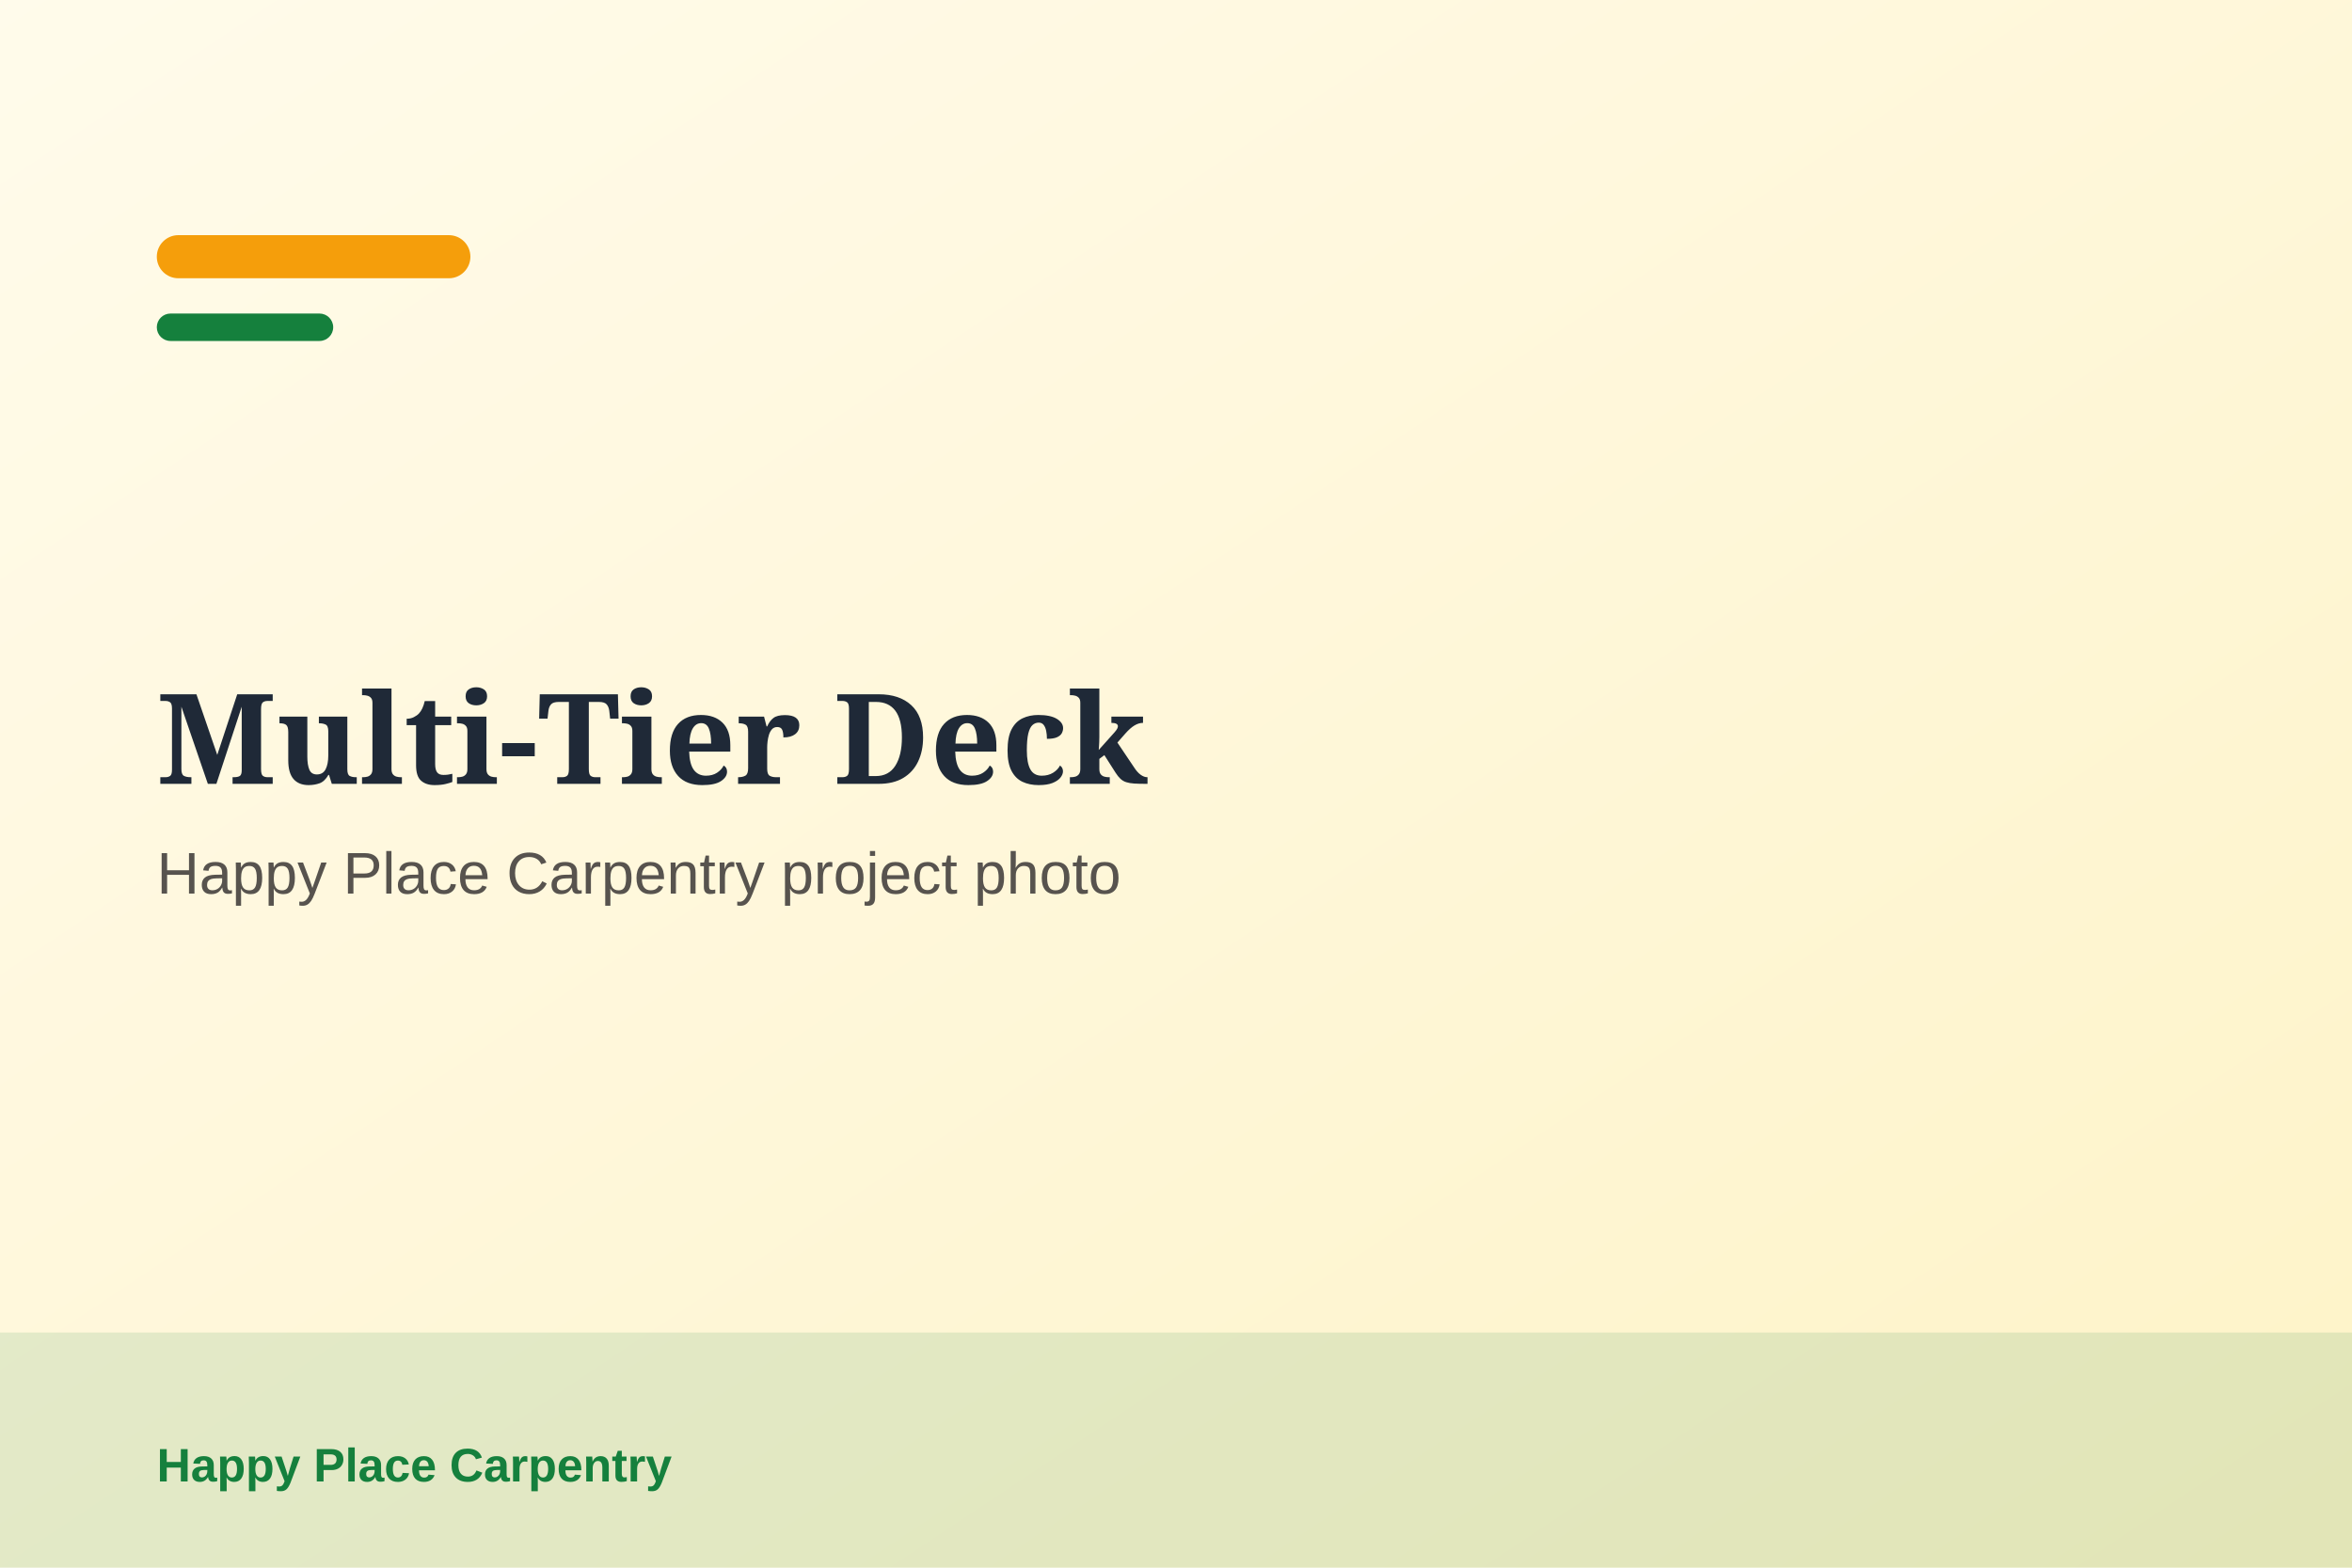
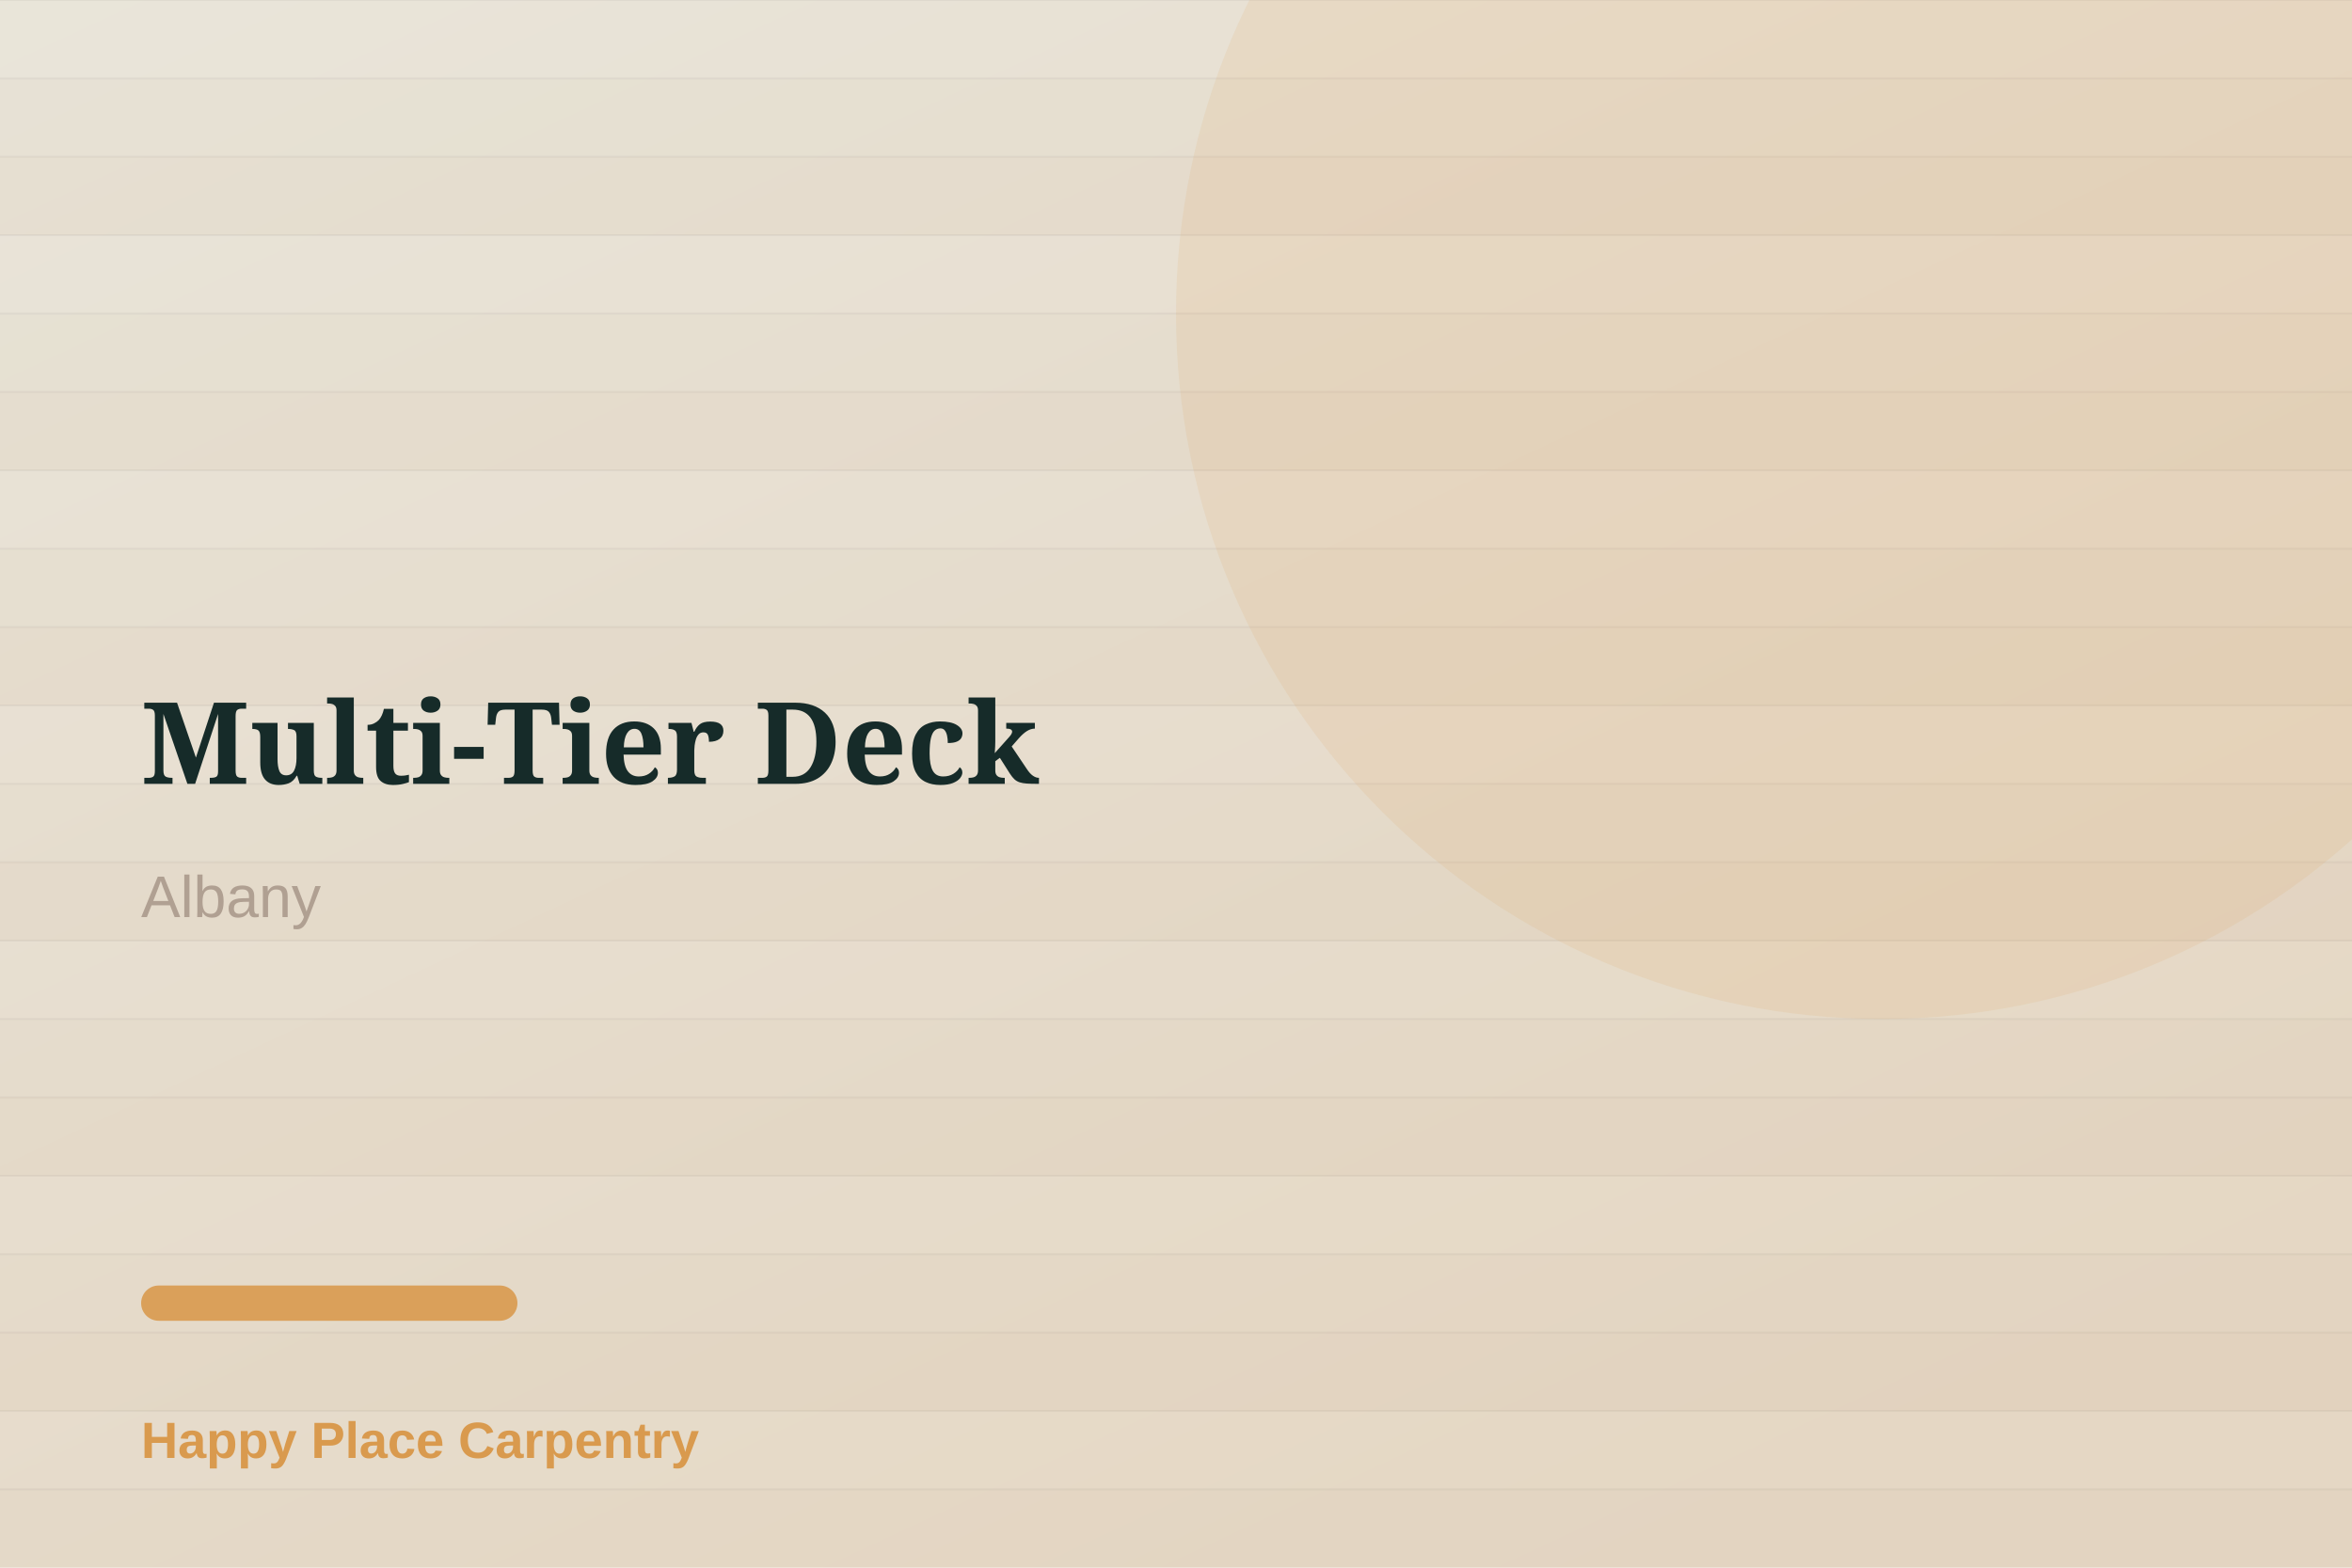
<svg xmlns="http://www.w3.org/2000/svg" width="1200" height="800" viewBox="0 0 1200 800" role="img" aria-label="Multi-Tier Deck">
  <defs>
-     <linearGradient id="g" x1="0" y1="0" x2="1" y2="1">
-       <stop offset="0" stop-color="#fffbeb" />
-       <stop offset="1" stop-color="#fef3c7" />
+     <linearGradient id="g" x1="0" y1="0" x2="0.7" y2="1">
+       <stop offset="0" stop-color="#EDEAE0" />
+       <stop offset="1" stop-color="#E9DBC9" />
    </linearGradient>
  </defs>
  <rect width="1200" height="800" fill="url(#g)" />
-   <rect x="0" y="680" width="1200" height="120" fill="#15803d" opacity="0.12" />
-   <rect x="80" y="120" width="160" height="22" rx="11" fill="#f59e0b" />
-   <rect x="80" y="160" width="90" height="14" rx="7" fill="#15803d" />
-   <text x="80" y="400" font-family="Georgia, serif" font-size="64" font-weight="700" fill="#1f2937">Multi-Tier Deck</text>
-   <text x="80" y="456" font-family="Arial, sans-serif" font-size="30" fill="#57534e">Happy Place Carpentry project photo</text>
-   <text x="80" y="756" font-family="Arial, sans-serif" font-size="24" fill="#15803d" font-weight="700">Happy Place Carpentry</text>
+   <rect x="0" y="0" width="1200" height="40" fill="#9c7a52" opacity="0.05" />
+   <line x1="0" y1="0" x2="1200" y2="0" stroke="#000" stroke-opacity="0.04" />
+   <rect x="0" y="40" width="1200" height="40" fill="#9c7a52" opacity="0.07" />
+   <line x1="0" y1="40" x2="1200" y2="40" stroke="#000" stroke-opacity="0.04" />
+   <rect x="0" y="80" width="1200" height="40" fill="#9c7a52" opacity="0.09" />
+   <line x1="0" y1="80" x2="1200" y2="80" stroke="#000" stroke-opacity="0.04" />
+   <rect x="0" y="120" width="1200" height="40" fill="#9c7a52" opacity="0.05" />
+   <line x1="0" y1="120" x2="1200" y2="120" stroke="#000" stroke-opacity="0.04" />
+   <rect x="0" y="160" width="1200" height="40" fill="#9c7a52" opacity="0.07" />
+   <line x1="0" y1="160" x2="1200" y2="160" stroke="#000" stroke-opacity="0.04" />
+   <rect x="0" y="200" width="1200" height="40" fill="#9c7a52" opacity="0.09" />
+   <line x1="0" y1="200" x2="1200" y2="200" stroke="#000" stroke-opacity="0.04" />
+   <rect x="0" y="240" width="1200" height="40" fill="#9c7a52" opacity="0.05" />
+   <line x1="0" y1="240" x2="1200" y2="240" stroke="#000" stroke-opacity="0.04" />
+   <rect x="0" y="280" width="1200" height="40" fill="#9c7a52" opacity="0.07" />
+   <line x1="0" y1="280" x2="1200" y2="280" stroke="#000" stroke-opacity="0.04" />
+   <rect x="0" y="320" width="1200" height="40" fill="#9c7a52" opacity="0.09" />
+   <line x1="0" y1="320" x2="1200" y2="320" stroke="#000" stroke-opacity="0.04" />
+   <rect x="0" y="360" width="1200" height="40" fill="#9c7a52" opacity="0.05" />
+   <line x1="0" y1="360" x2="1200" y2="360" stroke="#000" stroke-opacity="0.04" />
+   <rect x="0" y="400" width="1200" height="40" fill="#9c7a52" opacity="0.07" />
+   <line x1="0" y1="400" x2="1200" y2="400" stroke="#000" stroke-opacity="0.04" />
+   <rect x="0" y="440" width="1200" height="40" fill="#9c7a52" opacity="0.09" />
+   <line x1="0" y1="440" x2="1200" y2="440" stroke="#000" stroke-opacity="0.04" />
+   <rect x="0" y="480" width="1200" height="40" fill="#9c7a52" opacity="0.05" />
+   <line x1="0" y1="480" x2="1200" y2="480" stroke="#000" stroke-opacity="0.04" />
+   <rect x="0" y="520" width="1200" height="40" fill="#9c7a52" opacity="0.07" />
+   <line x1="0" y1="520" x2="1200" y2="520" stroke="#000" stroke-opacity="0.04" />
+   <rect x="0" y="560" width="1200" height="40" fill="#9c7a52" opacity="0.09" />
+   <line x1="0" y1="560" x2="1200" y2="560" stroke="#000" stroke-opacity="0.04" />
+   <rect x="0" y="600" width="1200" height="40" fill="#9c7a52" opacity="0.05" />
+   <line x1="0" y1="600" x2="1200" y2="600" stroke="#000" stroke-opacity="0.04" />
+   <rect x="0" y="640" width="1200" height="40" fill="#9c7a52" opacity="0.07" />
+   <line x1="0" y1="640" x2="1200" y2="640" stroke="#000" stroke-opacity="0.04" />
+   <rect x="0" y="680" width="1200" height="40" fill="#9c7a52" opacity="0.09" />
+   <line x1="0" y1="680" x2="1200" y2="680" stroke="#000" stroke-opacity="0.04" />
+   <rect x="0" y="720" width="1200" height="40" fill="#9c7a52" opacity="0.05" />
+   <line x1="0" y1="720" x2="1200" y2="720" stroke="#000" stroke-opacity="0.04" />
+   <rect x="0" y="760" width="1200" height="40" fill="#9c7a52" opacity="0.07" />
+   <line x1="0" y1="760" x2="1200" y2="760" stroke="#000" stroke-opacity="0.04" />
+   <circle cx="960" cy="160" r="360" fill="#d99a4e" opacity="0.12" />
+   <rect x="72" y="656" width="192" height="18" rx="9" fill="#d99a4e" opacity="0.9" />
+   <text x="72" y="400" font-family="Georgia, serif" font-size="58" font-weight="700" fill="#162b29">Multi-Tier Deck</text>
+   <text x="72" y="468" font-family="Arial, sans-serif" font-size="30" fill="#B0A092">Albany</text>
+   <text x="72" y="744" font-family="Arial, sans-serif" font-size="26" fill="#d99a4e" font-weight="700">Happy Place Carpentry</text>
</svg>
